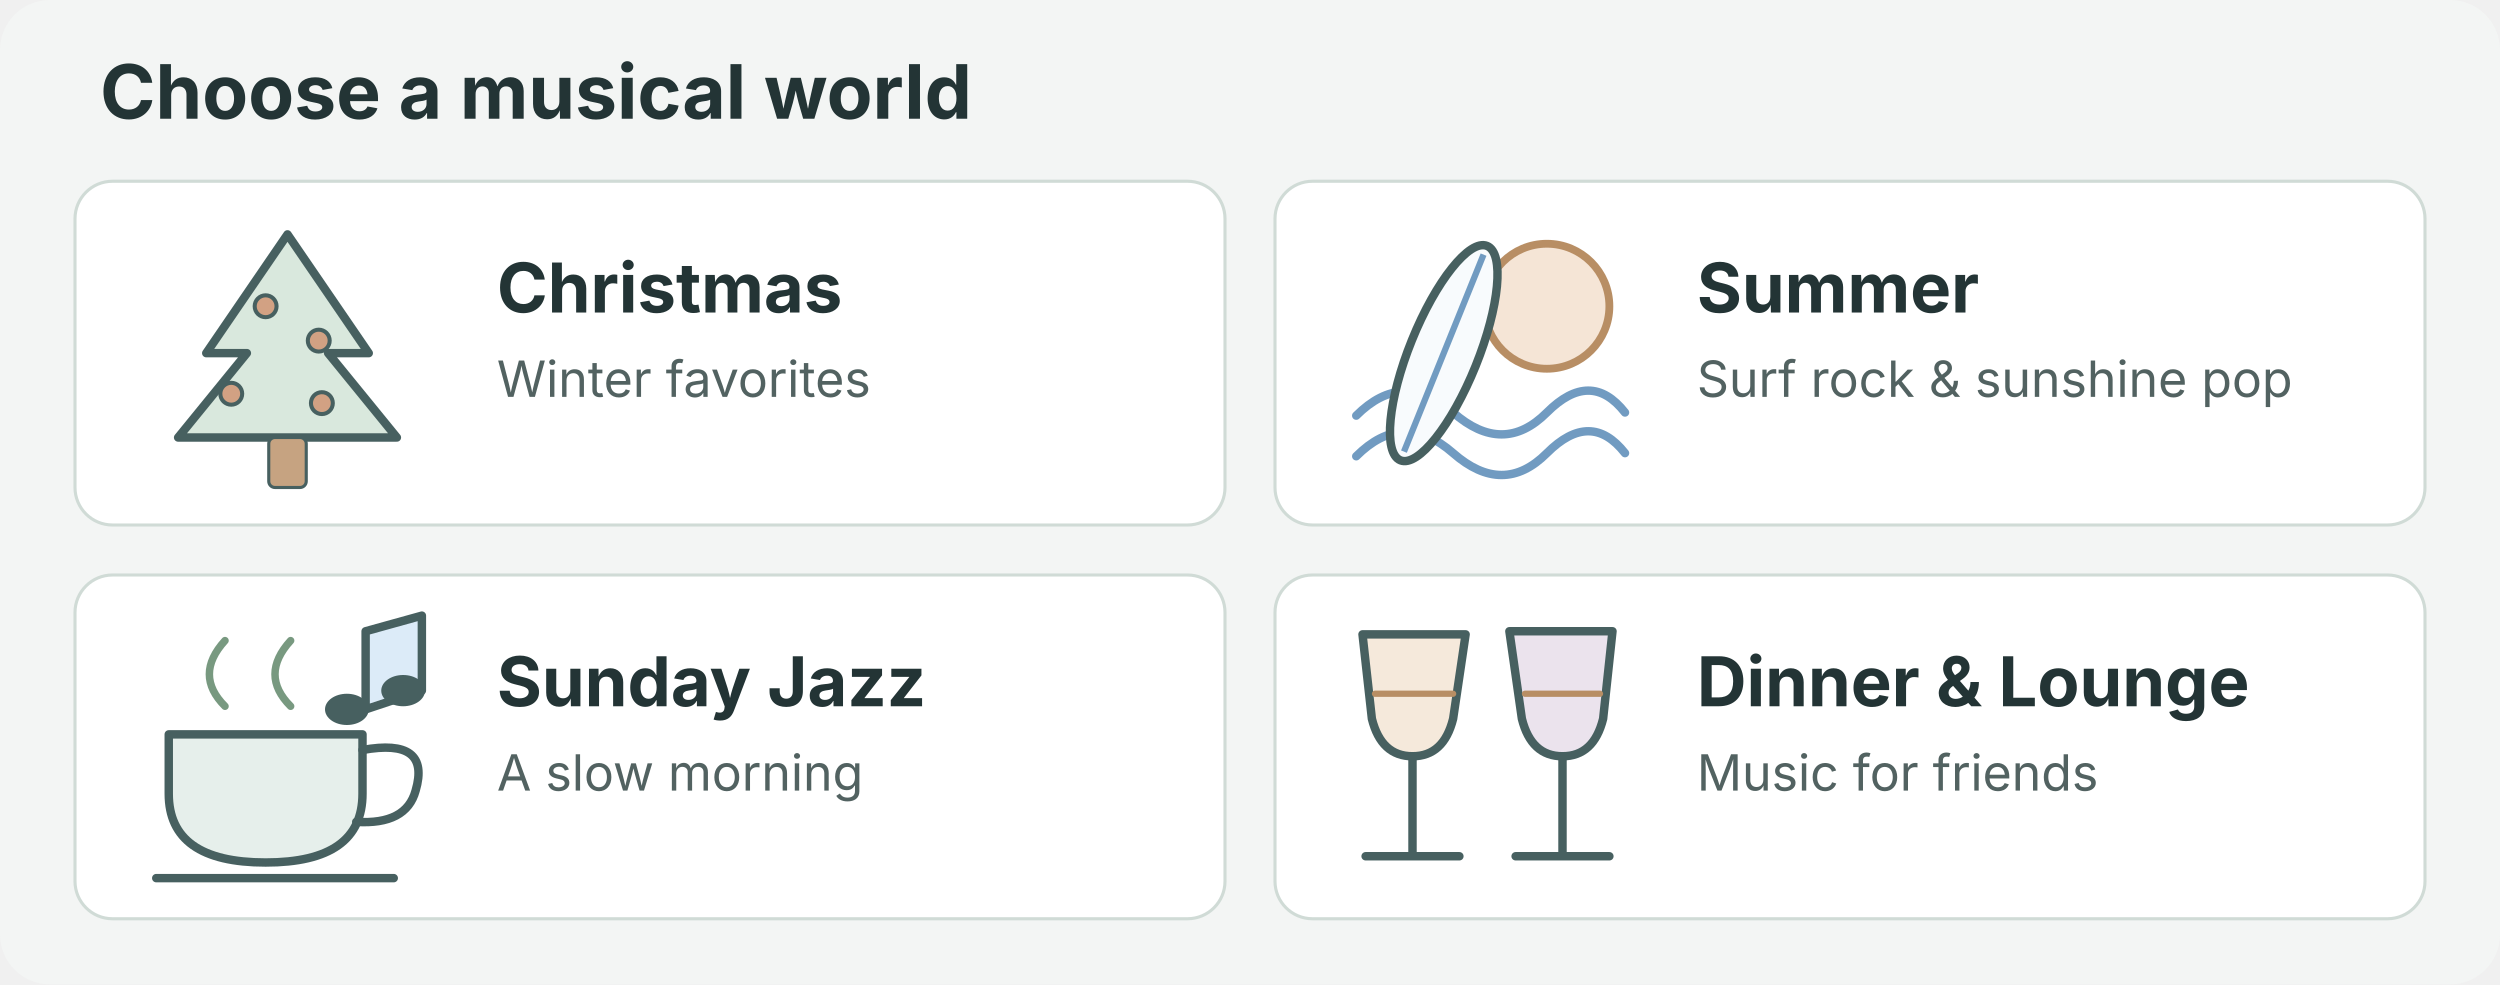
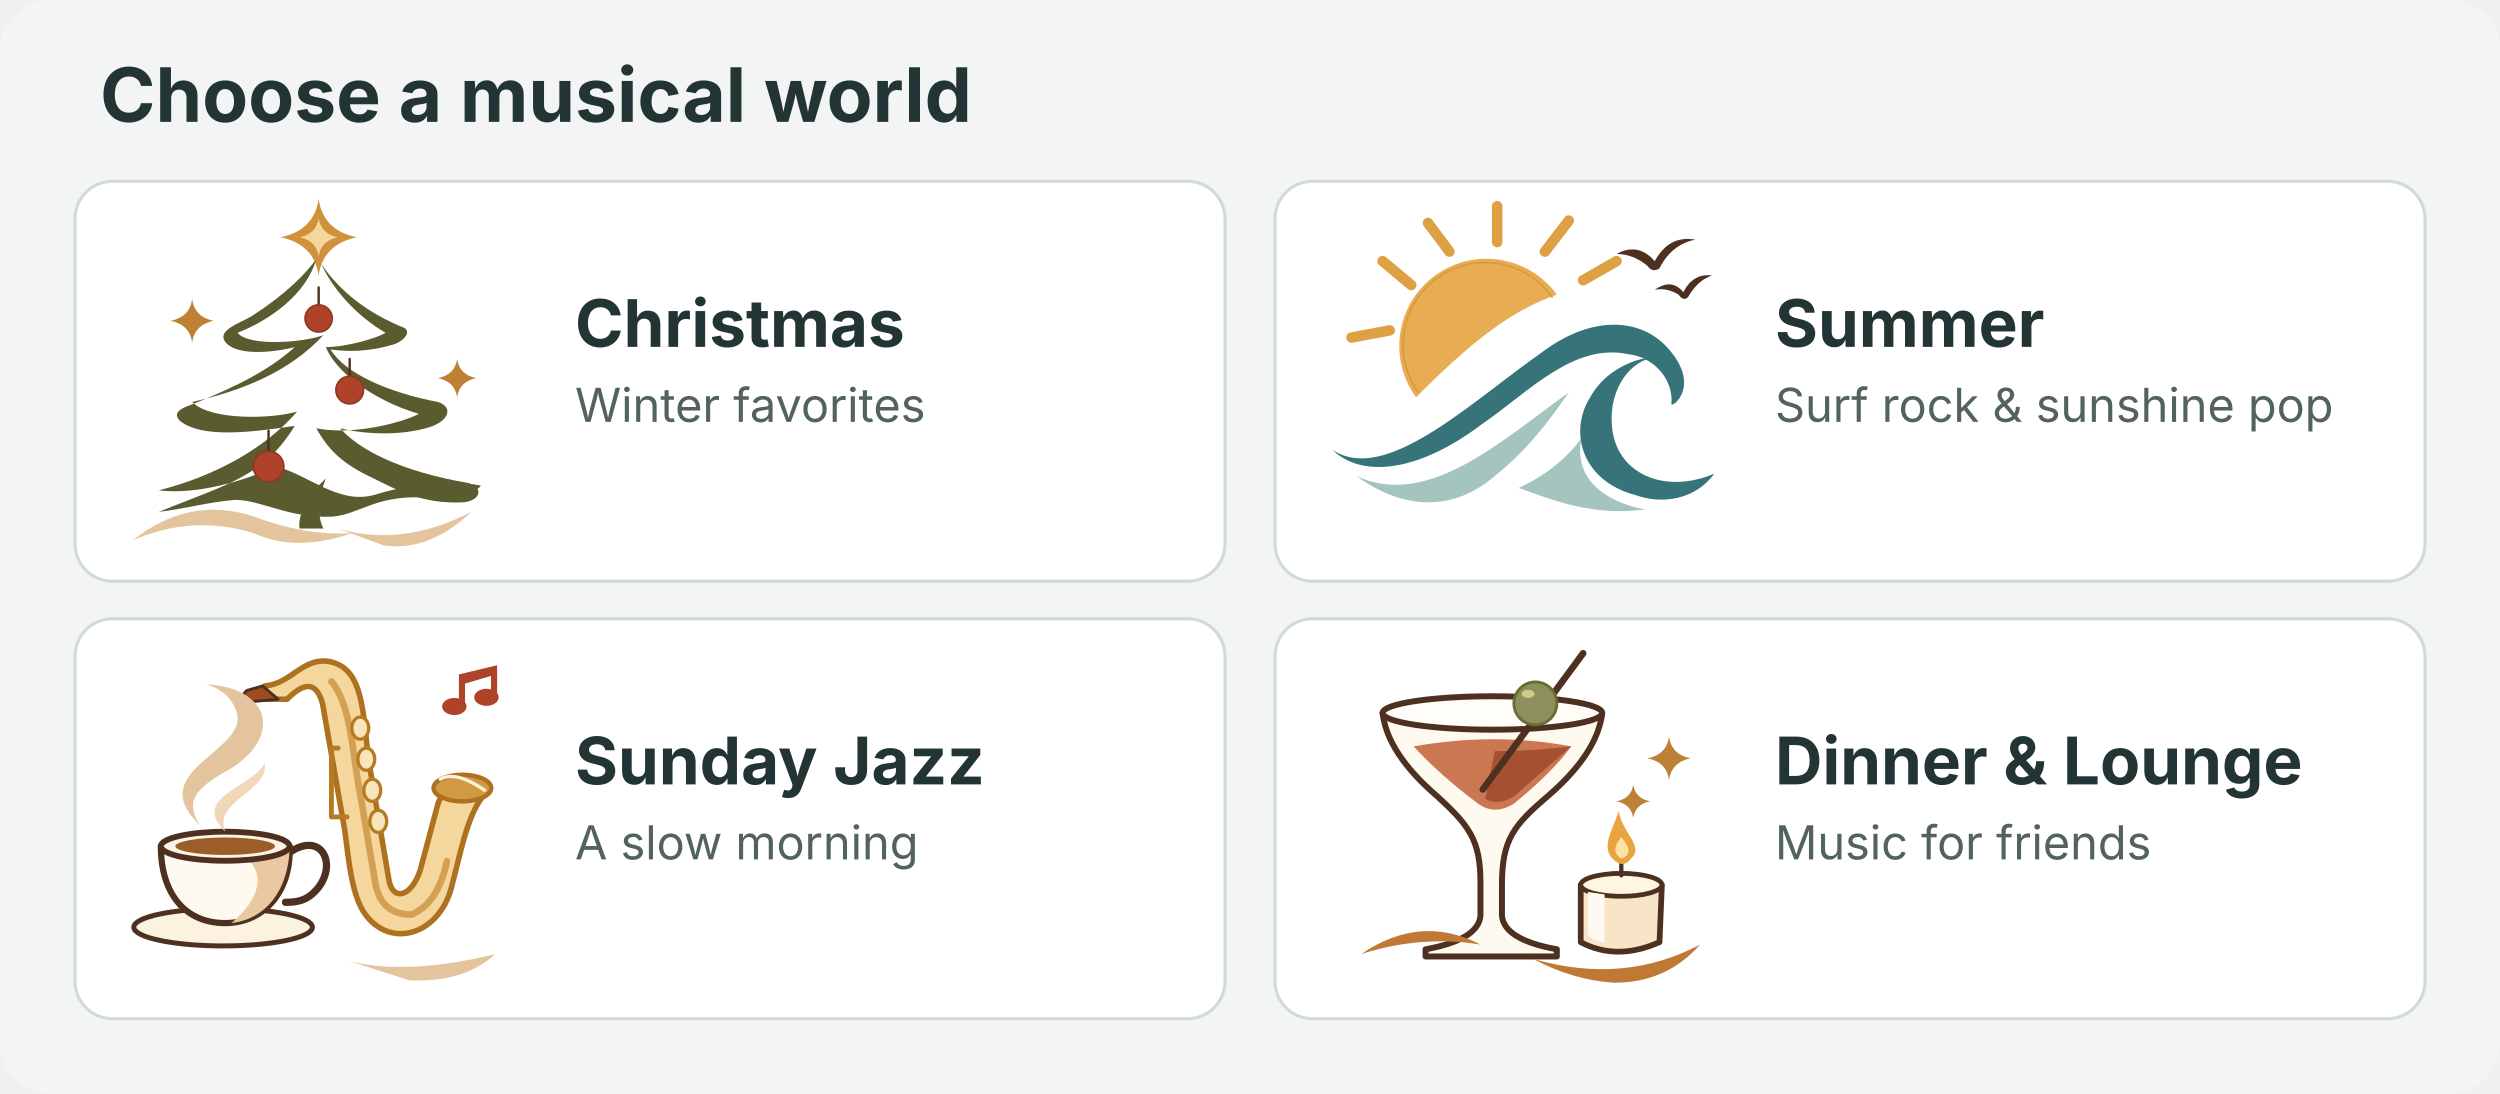
- <svg xmlns="http://www.w3.org/2000/svg" width="800" height="315" viewBox="0 0 800 315" role="img" aria-labelledby="title description">
-   <rect width="800" height="315" rx="16" fill="#f3f5f4" />
+ <svg xmlns="http://www.w3.org/2000/svg" width="800" height="350" viewBox="0 0 800 350" role="img" aria-labelledby="title description">
+   <rect width="800" height="350" rx="16" fill="#f3f5f4" />
  <g font-family="system-ui, -apple-system, Segoe UI, sans-serif" fill="#233435">
-     <text x="32" y="38" font-size="24" font-weight="650" text-anchor="start" fill="#233435">Choose a musical world</text>
-     <rect x="24" y="58" width="368" height="110" rx="12" fill="#fff" stroke="#d0dbd6" />
-     <g transform="translate(42 71) scale(1)">
-       <path d="M50 4 L24 42 H37 L15 69 H85 L63 42 H76 Z" fill="#d9e8dd" stroke="#476060" stroke-width="2.7" stroke-linecap="round" stroke-linejoin="round" />
-       <rect x="44" y="69" width="12" height="16" rx="2" fill="#c6a381" stroke="#476060" />
-       <circle cx="43" cy="27" r="3.5" fill="#d2a183" stroke="#476060" stroke-width="1.3" />
-       <circle cx="60" cy="38" r="3.5" fill="#d2a183" stroke="#476060" stroke-width="1.3" />
-       <circle cx="32" cy="55" r="3.5" fill="#d2a183" stroke="#476060" stroke-width="1.3" />
-       <circle cx="61" cy="58" r="3.5" fill="#d2a183" stroke="#476060" stroke-width="1.3" />
+     <text x="32" y="39" font-size="24" font-weight="650" text-anchor="start" fill="#233435">Choose a musical world</text>
+     <rect x="24" y="58" width="368" height="128" rx="12" fill="#fff" stroke="#d0dbd6" stroke-width="1" />
+     <g transform="translate(39.33 66.00) scale(0.7639)">
+       <path d="M81 22 C77 37 61 48 48 53 C53 59 76 57 84 54 C70 69 51 77 29 82 C37 90 63 89 73 86 C60 101 39 113 15 119 C31 121 51 115 64 109 C77 112 90 125 105 121 C118 117 134 114 150 117 C147 121 138 123 126 122 C106 121 99 129 88 130 C70 131 58 123 47 123 C35 124 25 127 15 128 C45 116 59 113 72 92 C52 95 33 97 24 90 C21 87 23 85 29 83 C49 75 62 68 72 59 C60 62 47 62 43 57 C39 52 49 49 54 46 C68 37 77 28 81 22Z" fill="#5a5c30" stroke="none" stroke-width="2.5" stroke-linecap="round" stroke-linejoin="round" />
+       <path d="M83 24 C91 36 103 45 118 51 C121 53 117 57 113 58 C103 61 94 61 87 60 C93 70 111 78 132 82 C138 84 137 89 130 92 C119 96 103 96 91 93 C99 102 116 111 145 116 C151 118 150 123 143 124 C126 125 115 119 105 114 C92 108 86 102 81 93 C96 96 116 91 124 87 C104 81 89 69 85 59 C94 59 107 55 110 53 C98 46 88 35 83 24Z" fill="#5a5c30" stroke="none" stroke-width="2.5" stroke-linecap="round" stroke-linejoin="round" />
+       <path d="M85 114 Q80 127 84 135 H74 Q73 130 79 120Z" fill="#5a5c30" stroke="none" stroke-width="2.5" stroke-linecap="round" stroke-linejoin="round" />
+       <path d="M82 -3 Q83.92 10.12 98 13 Q83.92 15.88 82 29 Q80.08 15.88 66 13 Q80.08 10.12 82 -3Z" fill="#cf923b" stroke="none" stroke-width="2.5" stroke-linecap="round" stroke-linejoin="round" />
+       <path d="M82 5 Q82.96 11.56 90 13 Q82.96 14.44 82 21 Q81.04 14.44 74 13 Q81.04 11.56 82 5Z" fill="#f5d69c" stroke="none" stroke-width="2.5" stroke-linecap="round" stroke-linejoin="round" />
+       <path d="M29 39 Q30.08 46.38 38 48 Q30.08 49.62 29 57 Q27.92 49.62 20 48 Q27.92 46.38 29 39Z" fill="#bd8035" stroke="none" stroke-width="2.5" stroke-linecap="round" stroke-linejoin="round" />
+       <path d="M140 64 Q140.96 70.56 148 72 Q140.96 73.44 140 80 Q139.04 73.44 132 72 Q139.04 70.56 140 64Z" fill="#bd8035" stroke="none" stroke-width="2.5" stroke-linecap="round" stroke-linejoin="round" />
+       <path d="M82 34 V44 M95 64 V74 M61 94 V105" fill="none" stroke="#4e3020" stroke-width="1" stroke-linecap="round" stroke-linejoin="round" />
+       <circle cx="82" cy="47" r="5.7" fill="#ae432a" stroke="#91351f" stroke-width="0.7" />
+       <circle cx="95" cy="77" r="5.8" fill="#ae432a" stroke="#91351f" stroke-width="0.7" />
+       <circle cx="61" cy="109" r="6.4" fill="#ae432a" stroke="#91351f" stroke-width="0.7" />
+       <path d="M4 140 Q28 121 55 130 Q76 138 96 137 Q72 145 55 137 Q29 129 4 140Z" fill="#e4c49d" stroke="none" stroke-width="2.5" stroke-linecap="round" stroke-linejoin="round" />
+       <path d="M90 135 Q117 143 146 128 Q128 145 109 142Z" fill="#e4c49d" stroke="none" stroke-width="2.5" stroke-linecap="round" stroke-linejoin="round" />
    </g>
-     <text x="159" y="100" font-size="22" font-weight="650" text-anchor="start" fill="#233435">Christmas</text>
-     <text x="159" y="127" font-size="16" font-weight="400" text-anchor="start" fill="#526261">Winter favorites</text>
-     <rect x="408" y="58" width="368" height="110" rx="12" fill="#fff" stroke="#d0dbd6" />
-     <g transform="translate(426 71) scale(1)">
-       <circle cx="69" cy="27" r="20" fill="#f5e5d6" stroke="#b88e64" stroke-width="2.5" />
-       <path d="M8 62 Q23 47 39 61 T69 61 T94 61 M8 75 Q23 60 39 74 T69 74 T94 74" fill="none" stroke="#719bc1" stroke-width="2.7" stroke-linecap="round" stroke-linejoin="round" />
-       <g transform="rotate(22 36 42)">
-         <ellipse cx="36" cy="42" rx="11" ry="37" fill="#f8fbfd" stroke="#476060" stroke-width="2.7" />
-         <path d="M36 8 V76" stroke="#719bc1" stroke-width="2" />
+     <text x="184" y="111" font-size="21" font-weight="650" text-anchor="start" fill="#233435">Christmas</text>
+     <text x="184" y="135" font-size="15" font-weight="400" text-anchor="start" fill="#526261">Winter favorites</text>
+     <rect x="408" y="58" width="368" height="128" rx="12" fill="#fff" stroke="#d0dbd6" stroke-width="1" />
+     <g transform="translate(423.33 66.00) scale(0.7639)">
+       <path d="M39 80 A34 34 0 0 1 98 37 C78 44 61 58 39 80Z" fill="#e8ad52" stroke="none" stroke-width="2.5" stroke-linecap="round" stroke-linejoin="round" />
+       <path d="M40 78 A33 33 0 0 1 96 38" fill="none" stroke="#d99b42" stroke-width="0.8" stroke-linecap="round" stroke-linejoin="round" />
+       <path d="M37 33 L25 23" fill="none" stroke="#dda144" stroke-width="4.4" stroke-linecap="round" stroke-linejoin="round" />
+       <path d="M53 19 L44 7" fill="none" stroke="#dda144" stroke-width="4.4" stroke-linecap="round" stroke-linejoin="round" />
+       <path d="M73 15 V0" fill="none" stroke="#dda144" stroke-width="4.4" stroke-linecap="round" stroke-linejoin="round" />
+       <path d="M93 19 L103 6" fill="none" stroke="#dda144" stroke-width="4.4" stroke-linecap="round" stroke-linejoin="round" />
+       <path d="M109 31 L123 23" fill="none" stroke="#dda144" stroke-width="4.4" stroke-linecap="round" stroke-linejoin="round" />
+       <path d="M28 52 L12 55" fill="none" stroke="#dda144" stroke-width="4.4" stroke-linecap="round" stroke-linejoin="round" />
+       <path d="M4 102 C26 117 62 82 92 61 C112 46 133 46 145 60 C158 75 147 84 146 83 C147 72 138 63 128 62 C105 57 86 78 67 91 C38 113 15 113 4 102Z" fill="#36747a" stroke="none" stroke-width="2.5" stroke-linecap="round" stroke-linejoin="round" />
+       <path d="M14 113 C44 127 75 98 103 78 C96 88 87 101 72 113 C51 131 29 124 14 113Z" fill="#a4c4bf" stroke="none" stroke-width="2.5" stroke-linecap="round" stroke-linejoin="round" />
+       <path d="M82 118 C104 108 114 91 114 84 C99 108 113 123 135 127 C113 130 96 123 82 118Z" fill="#a4c4bf" stroke="none" stroke-width="2.5" stroke-linecap="round" stroke-linejoin="round" />
+       <path d="M151 64 C130 58 120 76 121 91 C122 112 143 121 164 112 C156 123 142 125 131 121 C108 115 103 94 112 80 C119 67 136 60 151 64Z" fill="#36747a" stroke="none" stroke-width="2.5" stroke-linecap="round" stroke-linejoin="round" />
+       <path d="M123 20 Q132 15 139 23 Q145 12 156 14 Q146 16 141 26 Q138 28 136 25 Q130 20 123 20Z" fill="#4e3020" stroke="none" stroke-width="2.5" stroke-linecap="round" stroke-linejoin="round" />
+       <path d="M139 35 Q146 30 151 36 Q155 28 163 29 Q157 31 153 38 Q151 40 149 37 Q144 34 139 35Z" fill="#4e3020" stroke="none" stroke-width="2.5" stroke-linecap="round" stroke-linejoin="round" />
+     </g>
+     <text x="568" y="111" font-size="21" font-weight="650" text-anchor="start" fill="#233435">Summer</text>
+     <text x="568" y="135" font-size="15" font-weight="400" text-anchor="start" fill="#526261">Surf rock &amp; sunshine pop</text>
+     <rect x="24" y="198" width="368" height="128" rx="12" fill="#fff" stroke="#d0dbd6" stroke-width="1" />
+     <g transform="translate(39.33 206.00) scale(0.7639)">
+       <g transform="translate(-1 0) scale(.93)">
+         <path d="M65 19 C77 18 82 6 94 8 C110 11 109 32 112 54 L121 107 C123 116 131 114 135 102 L143 72 C146 64 149 61 152 61 L163 69 C156 78 153 95 149 110 C143 132 120 138 109 120 C104 111 103 99 101 84 L91 27 C88 16 82 18 75 25 L65 25Z" fill="#f5d69c" stroke="#ad711f" stroke-width="2.5" stroke-linecap="round" stroke-linejoin="round" />
+         <path d="M95 17 C104 28 104 47 108 68 L115 109 Q118 122 131 122 Q143 117 147 98" fill="none" stroke="#d4a154" stroke-width="3" stroke-linecap="round" stroke-linejoin="round" />
+         <ellipse cx="154" cy="65" rx="13" ry="6" fill="#d29945" stroke="#ad711f" stroke-width="2" />
+         <path d="M144 61 Q151 57 164 66" fill="none" stroke="#fff2d6" stroke-width="1.5" stroke-linecap="round" stroke-linejoin="round" />
+         <path d="M64 19 L57 21 Q53 24 60 26 L71 25Z" fill="#9e4c21" stroke="#4e3020" stroke-width="1.3" stroke-linecap="round" stroke-linejoin="round" />
+         <ellipse cx="108" cy="38" rx="3.8" ry="5" fill="#f8e6ba" stroke="#b67a23" stroke-width="1.5" />
+         <ellipse cx="110.7" cy="52" rx="3.8" ry="5" fill="#f8e6ba" stroke="#b67a23" stroke-width="1.5" />
+         <ellipse cx="113.4" cy="66" rx="3.8" ry="5" fill="#f8e6ba" stroke="#b67a23" stroke-width="1.5" />
+         <ellipse cx="116.1" cy="80" rx="3.8" ry="5" fill="#f8e6ba" stroke="#b67a23" stroke-width="1.5" />
+         <path d="M98 47 H95 V78 H102" fill="none" stroke="#b67a23" stroke-width="2.2" stroke-linecap="round" stroke-linejoin="round" />
      </g>
+       <g transform="translate(-5 10) scale(.87)">
+         <ellipse cx="54" cy="125" rx="43" ry="9" fill="#fbf2df" stroke="#4e3020" stroke-width="2.4" />
+         <path d="M86 89 C102 78 110 96 98 108 C94 112 90 113 84 113" fill="none" stroke="#4e3020" stroke-width="3.5" stroke-linecap="round" stroke-linejoin="round" />
+         <path d="M24 86 H86 C87 106 75 123 55 123 C35 123 24 108 24 86Z" fill="#fffaf0" stroke="#4e3020" stroke-width="3" stroke-linecap="round" stroke-linejoin="round" />
+         <path d="M63 90 C73 91 82 89 86 88 C85 107 75 121 58 123 C71 112 76 99 63 90Z" fill="#eac9a2" stroke="none" stroke-width="2.5" stroke-linecap="round" stroke-linejoin="round" />
+         <ellipse cx="55" cy="86" rx="31" ry="7" fill="#fbf3e5" stroke="#4e3020" stroke-width="2.8" />
+         <ellipse cx="55" cy="86" rx="24" ry="4.2" fill="#9c5e28" stroke="none" stroke-width="2" />
+         <path d="M43 76 C14 49 69 40 60 20 C57 13 52 10 46 8 C78 10 82 34 57 49 C41 58 35 64 43 76Z" fill="#e4c49d" stroke="none" stroke-width="2.5" stroke-linecap="round" stroke-linejoin="round" />
+         <path d="M55 79 C38 62 68 58 74 46 C76 60 49 64 55 79Z" fill="#efd7b7" stroke="none" stroke-width="2.5" stroke-linecap="round" stroke-linejoin="round" />
+       </g>
+       <g transform="translate(135 9) scale(0.64)">
+         <path d="M9 25 V6 L34 0 V19 H30 V7 L13 12 V26Z" fill="#ae432a" stroke="none" stroke-width="2.5" stroke-linecap="round" stroke-linejoin="round" />
+         <ellipse cx="6" cy="27" rx="8" ry="5.6" fill="#ae432a" stroke="none" stroke-width="2" />
+         <ellipse cx="27" cy="21" rx="8" ry="5.6" fill="#ae432a" stroke="none" stroke-width="2" />
+       </g>
+       <path d="M95 133 Q119 139 156 130 Q143 142 120 141Z" fill="#e4c49d" stroke="none" stroke-width="2.5" stroke-linecap="round" stroke-linejoin="round" />
    </g>
-     <text x="543" y="100" font-size="22" font-weight="650" text-anchor="start" fill="#233435">Summer</text>
-     <text x="543" y="127" font-size="16" font-weight="400" text-anchor="start" fill="#526261">Surf rock &amp; sunshine pop</text>
-     <rect x="24" y="184" width="368" height="110" rx="12" fill="#fff" stroke="#d0dbd6" />
-     <g transform="translate(42 197) scale(1)">
-       <path d="M12 38 H74 V57 Q74 79 43 79 Q12 79 12 57 Z" fill="#e6efeb" stroke="#476060" stroke-width="2.7" stroke-linecap="round" stroke-linejoin="round" />
-       <path d="M74 43 Q96 39 91 56 Q88 67 72 66 M8 84 H84" fill="none" stroke="#476060" stroke-width="2.7" stroke-linecap="round" stroke-linejoin="round" />
-       <path d="M30 29 Q20 19 30 8 M51 29 Q41 19 51 8" fill="none" stroke="#789980" stroke-width="2.4" stroke-linecap="round" stroke-linejoin="round" />
-       <path d="M75 5 V30 L93 24 V0 Z" fill="#dcebf8" stroke="#476060" stroke-width="2.7" stroke-linecap="round" stroke-linejoin="round" />
-       <ellipse cx="69" cy="30" rx="7" ry="5" fill="#476060" />
-       <ellipse cx="87" cy="24" rx="7" ry="5" fill="#476060" />
+     <text x="184" y="251" font-size="21" font-weight="650" text-anchor="start" fill="#233435">Sunday Jazz</text>
+     <text x="184" y="275" font-size="15" font-weight="400" text-anchor="start" fill="#526261">A slow morning</text>
+     <rect x="408" y="198" width="368" height="128" rx="12" fill="#fff" stroke="#d0dbd6" stroke-width="1" />
+     <g transform="translate(423.33 206.00) scale(0.7639)">
+       <path d="M25 29 H117 Q115 46 94 64 C80 76 75 82 75 101 V114 Q76 124 98 128 L98 131 H43 V128 Q65 124 66 114 V100 C66 82 61 76 48 64 Q27 46 25 29Z" fill="#fffaf0" stroke="#4e3020" stroke-width="2.5" stroke-linecap="round" stroke-linejoin="round" />
+       <path d="M38 43 Q72 37 104 43 Q96 54 80 67 Q72 72 65 67 Q49 55 38 43Z" fill="#cb7752" stroke="none" stroke-width="2.5" stroke-linecap="round" stroke-linejoin="round" />
+       <path d="M72 45 Q87 45 104 43 L80 64 Q73 68 68 65Z" fill="#a65031" stroke="none" stroke-width="2.5" stroke-linecap="round" stroke-linejoin="round" />
+       <ellipse cx="71" cy="29" rx="46" ry="7" fill="#fffdf7" stroke="#4e3020" stroke-width="2.5" />
+       <path d="M67 61 L109 4" fill="none" stroke="#4e3020" stroke-width="2.8" stroke-linecap="round" stroke-linejoin="round" />
+       <circle cx="89" cy="25" r="9" fill="#8b905d" stroke="#6b6b32" stroke-width="1.2" />
+       <ellipse cx="86" cy="21" rx="2.7" ry="1.7" fill="#d0cb89" stroke="none" stroke-width="2" />
+       <path d="M108 101 Q124 92 142 101 L141 125 Q123 133 108 125Z" fill="#f8e5c7" stroke="#4e3020" stroke-width="2.4" stroke-linecap="round" stroke-linejoin="round" />
+       <ellipse cx="125" cy="101" rx="17" ry="4.8" fill="#fff6e2" stroke="#4e3020" stroke-width="2" />
+       <path d="M111 104 V122 Q114 125 118 125 L118 105Z" fill="#fffaf1" stroke="none" stroke-width="2.5" stroke-linecap="round" stroke-linejoin="round" />
+       <path d="M125 97 V90" fill="none" stroke="#4e3020" stroke-width="1.8" stroke-linecap="round" stroke-linejoin="round" />
+       <path d="M124 92 C115 87 121 79 124 70 C125 79 135 85 129 90 Q127 93 124 92Z" fill="#e8a43d" stroke="none" stroke-width="2.5" stroke-linecap="round" stroke-linejoin="round" />
+       <path d="M125 90 Q120 87 125 81 Q131 88 125 90Z" fill="#ffe2a3" stroke="none" stroke-width="2.5" stroke-linecap="round" stroke-linejoin="round" />
+       <path d="M145 39 Q146.08 46.38 154 48 Q146.08 49.62 145 57 Q143.92 49.62 136 48 Q143.92 46.38 145 39Z" fill="#bd8035" stroke="none" stroke-width="2.5" stroke-linecap="round" stroke-linejoin="round" />
+       <path d="M130 59 Q130.84 64.74 137 66 Q130.84 67.26 130 73 Q129.16 67.26 123 66 Q129.16 64.74 130 59Z" fill="#bd8035" stroke="none" stroke-width="2.5" stroke-linecap="round" stroke-linejoin="round" />
+       <path d="M16 130 Q41 113 66 126 Q41 122 16 130Z" fill="#bf7935" stroke="none" stroke-width="2.5" stroke-linecap="round" stroke-linejoin="round" />
+       <path d="M88 132 Q126 143 158 126 Q144 142 122 142 Q105 141 88 132Z" fill="#bf7935" stroke="none" stroke-width="2.5" stroke-linecap="round" stroke-linejoin="round" />
    </g>
-     <text x="159" y="226" font-size="22" font-weight="650" text-anchor="start" fill="#233435">Sunday Jazz</text>
-     <text x="159" y="253" font-size="16" font-weight="400" text-anchor="start" fill="#526261">A slow morning</text>
-     <rect x="408" y="184" width="368" height="110" rx="12" fill="#fff" stroke="#d0dbd6" />
-     <g transform="translate(426 197) scale(1)">
-       <path d="M10 6 H43 L39 33 Q36 45 26 45 Q16 45 13 33 Z" fill="#f5e9db" stroke="#476060" stroke-width="2.7" stroke-linecap="round" stroke-linejoin="round" />
-       <path d="M26 45 V77 M11 77 H41" fill="none" stroke="#476060" stroke-width="2.7" stroke-linecap="round" stroke-linejoin="round" />
-       <path d="M57 5 H90 L87 33 Q84 45 74 45 Q64 45 61 33 Z" fill="#ebe3ed" stroke="#476060" stroke-width="2.7" stroke-linecap="round" stroke-linejoin="round" />
-       <path d="M74 45 V77 M59 77 H89" fill="none" stroke="#476060" stroke-width="2.7" stroke-linecap="round" stroke-linejoin="round" />
-       <path d="M14 25 H39 M62 25 H86" fill="none" stroke="#b88e64" stroke-width="2" stroke-linecap="round" stroke-linejoin="round" />
-     </g>
-     <text x="543" y="226" font-size="22" font-weight="650" text-anchor="start" fill="#233435">Dinner &amp; Lounge</text>
-     <text x="543" y="253" font-size="16" font-weight="400" text-anchor="start" fill="#526261">Music for friends</text>
+     <text x="568" y="251" font-size="21" font-weight="650" text-anchor="start" fill="#233435">Dinner &amp; Lounge</text>
+     <text x="568" y="275" font-size="15" font-weight="400" text-anchor="start" fill="#526261">Music for friends</text>
  </g>
</svg>
